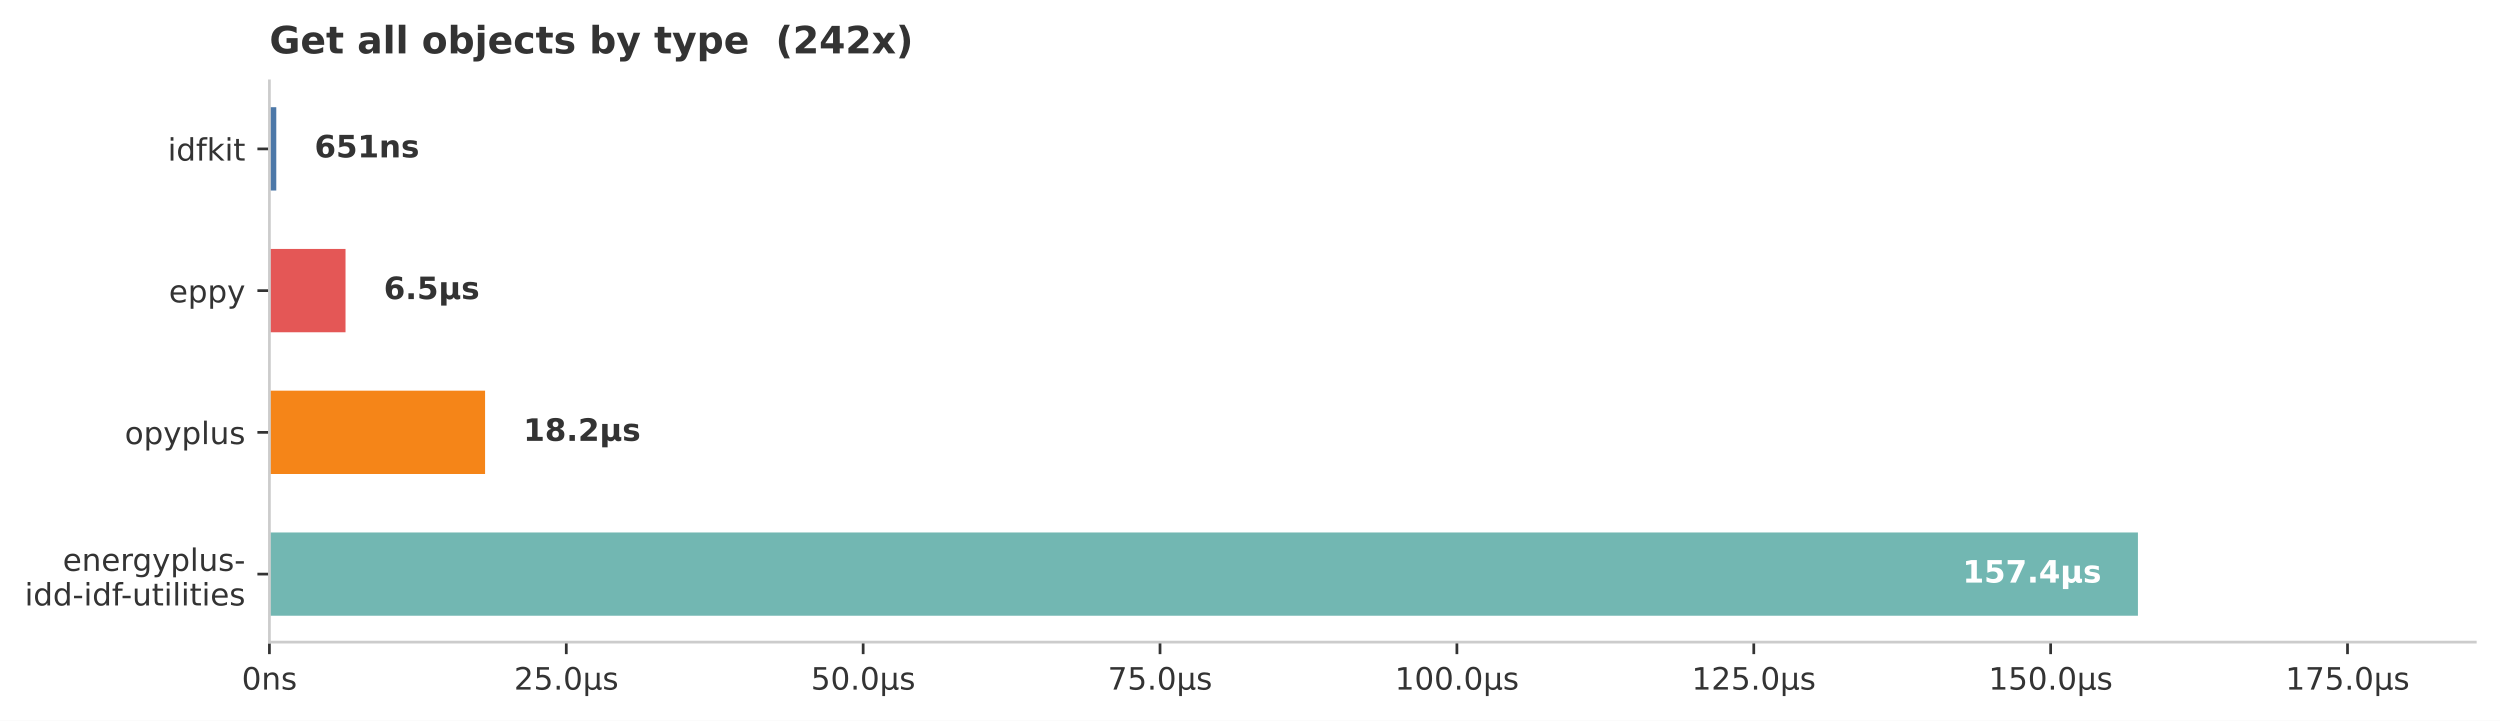
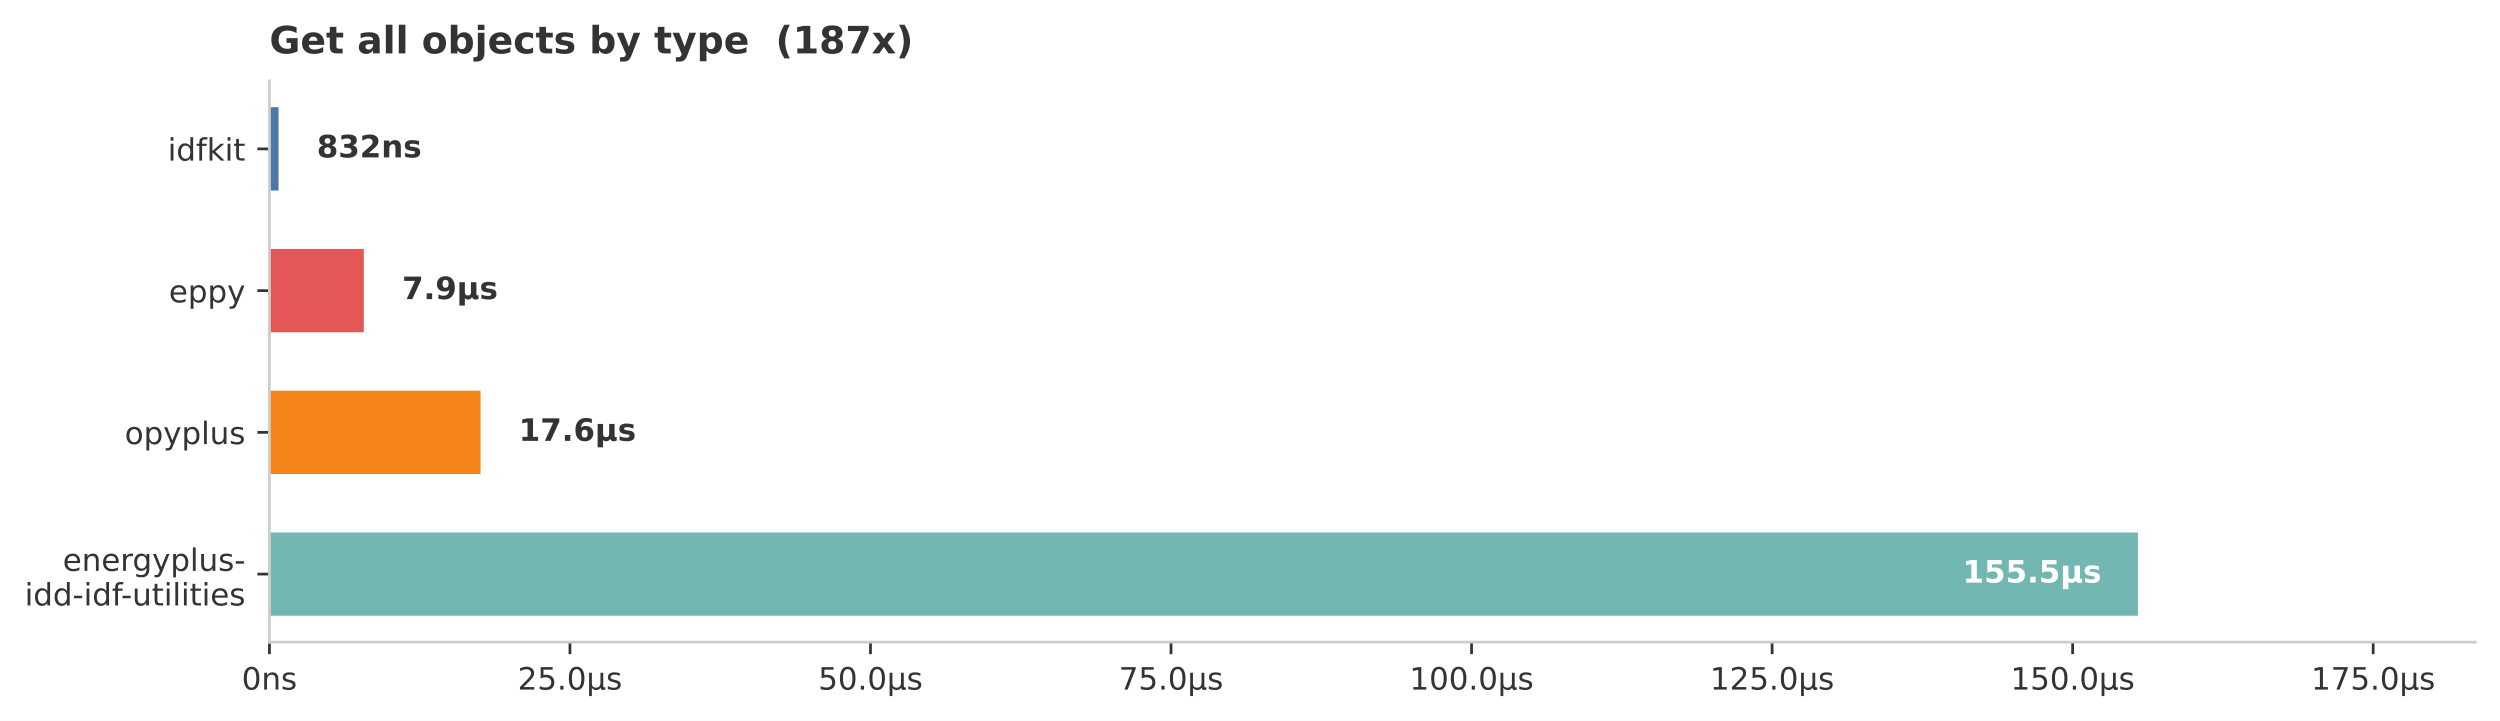
<svg xmlns="http://www.w3.org/2000/svg" xmlns:xlink="http://www.w3.org/1999/xlink" width="728.4pt" height="210pt" viewBox="0 0 728.4 210" version="1.1">
  <defs>
    <style type="text/css">*{stroke-linejoin: round; stroke-linecap: butt}</style>
  </defs>
  <g id="figure_1">
    <g id="patch_1">
      <path d="M 0 210 L 728.4 210 L 728.4 -0 L 0 -0 z " style="fill: #ffffff" />
    </g>
    <g id="axes_1">
      <g id="patch_2">
        <path d="M 78.497 187.089 L 721.2 187.089 L 721.2 23.558 L 78.497 23.558 z " style="fill: #ffffff" />
      </g>
      <g id="patch_3">
-         <path d="M 78.497 30.992 L 80.749 30.992 L 80.749 55.769 L 78.497 55.769 z " clip-path="url(#p5ee2380b54)" style="fill: #4c78a8; stroke: #ffffff; stroke-width: 0.5; stroke-linejoin: miter" />
+         <path d="M 78.497 30.992 L 81.411 30.992 L 81.411 55.769 L 78.497 55.769 z " clip-path="url(#p019ea8dd26)" style="fill: #4c78a8; stroke: #ffffff; stroke-width: 0.5; stroke-linejoin: miter" />
      </g>
      <g id="patch_4">
-         <path d="M 78.497 72.287 L 100.923 72.287 L 100.923 97.065 L 78.497 97.065 z " clip-path="url(#p5ee2380b54)" style="fill: #e45756; stroke: #ffffff; stroke-width: 0.5; stroke-linejoin: miter" />
+         <path d="M 78.497 72.287 L 106.251 72.287 L 106.251 97.065 L 78.497 97.065 z " clip-path="url(#p019ea8dd26)" style="fill: #e45756; stroke: #ffffff; stroke-width: 0.5; stroke-linejoin: miter" />
      </g>
      <g id="patch_5">
-         <path d="M 78.497 113.583 L 141.583 113.583 L 141.583 138.36 L 78.497 138.36 z " clip-path="url(#p5ee2380b54)" style="fill: #f58518; stroke: #ffffff; stroke-width: 0.5; stroke-linejoin: miter" />
+         <path d="M 78.497 113.583 L 140.258 113.583 L 140.258 138.36 L 78.497 138.36 z " clip-path="url(#p019ea8dd26)" style="fill: #f58518; stroke: #ffffff; stroke-width: 0.5; stroke-linejoin: miter" />
      </g>
      <g id="patch_6">
-         <path d="M 78.497 154.879 L 623.16 154.879 L 623.16 179.656 L 78.497 179.656 z " clip-path="url(#p5ee2380b54)" style="fill: #72b7b2; stroke: #ffffff; stroke-width: 0.5; stroke-linejoin: miter" />
+         <path d="M 78.497 154.879 L 623.16 154.879 L 623.16 179.656 L 78.497 179.656 z " clip-path="url(#p019ea8dd26)" style="fill: #72b7b2; stroke: #ffffff; stroke-width: 0.5; stroke-linejoin: miter" />
      </g>
      <g id="matplotlib.axis_1">
        <g id="xtick_1">
          <g id="line2d_1">
            <defs>
-               <path id="mc4948d7910" d="M 0 0 L 0 3.5 " style="stroke: #333333; stroke-width: 0.8" />
+               <path id="m4adeb0e80e" d="M 0 0 L 0 3.5 " style="stroke: #333333; stroke-width: 0.8" />
            </defs>
            <g>
-               <use xlink:href="#mc4948d7910" x="78.497" y="187.089" style="fill: #333333; stroke: #333333; stroke-width: 0.8" />
+               <use xlink:href="#m4adeb0e80e" x="78.497" y="187.089" style="fill: #333333; stroke: #333333; stroke-width: 0.8" />
            </g>
          </g>
          <g id="text_1">
            <g style="fill: #333333" transform="translate(70.43734 200.9278) scale(0.09 -0.09)">
              <defs>
                <path id="DejaVuSans-30" d="M 2034 4250 Q 1547 4250 1301 3770 Q 1056 3291 1056 2328 Q 1056 1369 1301 889 Q 1547 409 2034 409 Q 2525 409 2770 889 Q 3016 1369 3016 2328 Q 3016 3291 2770 3770 Q 2525 4250 2034 4250 z M 2034 4750 Q 2819 4750 3233 4129 Q 3647 3509 3647 2328 Q 3647 1150 3233 529 Q 2819 -91 2034 -91 Q 1250 -91 836 529 Q 422 1150 422 2328 Q 422 3509 836 4129 Q 1250 4750 2034 4750 z " transform="scale(0.015625)" />
                <path id="DejaVuSans-6e" d="M 3513 2113 L 3513 0 L 2938 0 L 2938 2094 Q 2938 2591 2744 2837 Q 2550 3084 2163 3084 Q 1697 3084 1428 2787 Q 1159 2491 1159 1978 L 1159 0 L 581 0 L 581 3500 L 1159 3500 L 1159 2956 Q 1366 3272 1645 3428 Q 1925 3584 2291 3584 Q 2894 3584 3203 3211 Q 3513 2838 3513 2113 z " transform="scale(0.015625)" />
                <path id="DejaVuSans-73" d="M 2834 3397 L 2834 2853 Q 2591 2978 2328 3040 Q 2066 3103 1784 3103 Q 1356 3103 1142 2972 Q 928 2841 928 2578 Q 928 2378 1081 2264 Q 1234 2150 1697 2047 L 1894 2003 Q 2506 1872 2764 1633 Q 3022 1394 3022 966 Q 3022 478 2636 193 Q 2250 -91 1575 -91 Q 1294 -91 989 -36 Q 684 19 347 128 L 347 722 Q 666 556 975 473 Q 1284 391 1588 391 Q 1994 391 2212 530 Q 2431 669 2431 922 Q 2431 1156 2273 1281 Q 2116 1406 1581 1522 L 1381 1569 Q 847 1681 609 1914 Q 372 2147 372 2553 Q 372 3047 722 3315 Q 1072 3584 1716 3584 Q 2034 3584 2315 3537 Q 2597 3491 2834 3397 z " transform="scale(0.015625)" />
              </defs>
              <use xlink:href="#DejaVuSans-30" />
              <use xlink:href="#DejaVuSans-6e" transform="translate(63.62305 0)" />
              <use xlink:href="#DejaVuSans-73" transform="translate(127.002 0)" />
            </g>
          </g>
        </g>
        <g id="xtick_2">
          <g id="line2d_2">
            <g>
-               <use xlink:href="#mc4948d7910" x="164.993" y="187.089" style="fill: #333333; stroke: #333333; stroke-width: 0.8" />
+               <use xlink:href="#m4adeb0e80e" x="166.061" y="187.089" style="fill: #333333; stroke: #333333; stroke-width: 0.8" />
            </g>
          </g>
          <g id="text_2">
-             <g style="fill: #333333" transform="translate(149.766 200.9278) scale(0.09 -0.09)">
+             <g style="fill: #333333" transform="translate(150.8345 200.9278) scale(0.09 -0.09)">
              <defs>
                <path id="DejaVuSans-32" d="M 1228 531 L 3431 531 L 3431 0 L 469 0 L 469 531 Q 828 903 1448 1529 Q 2069 2156 2228 2338 Q 2531 2678 2651 2914 Q 2772 3150 2772 3378 Q 2772 3750 2511 3984 Q 2250 4219 1831 4219 Q 1534 4219 1204 4116 Q 875 4013 500 3803 L 500 4441 Q 881 4594 1212 4672 Q 1544 4750 1819 4750 Q 2544 4750 2975 4387 Q 3406 4025 3406 3419 Q 3406 3131 3298 2873 Q 3191 2616 2906 2266 Q 2828 2175 2409 1742 Q 1991 1309 1228 531 z " transform="scale(0.015625)" />
                <path id="DejaVuSans-35" d="M 691 4666 L 3169 4666 L 3169 4134 L 1269 4134 L 1269 2991 Q 1406 3038 1543 3061 Q 1681 3084 1819 3084 Q 2600 3084 3056 2656 Q 3513 2228 3513 1497 Q 3513 744 3044 326 Q 2575 -91 1722 -91 Q 1428 -91 1123 -41 Q 819 9 494 109 L 494 744 Q 775 591 1075 516 Q 1375 441 1709 441 Q 2250 441 2565 725 Q 2881 1009 2881 1497 Q 2881 1984 2565 2268 Q 2250 2553 1709 2553 Q 1456 2553 1204 2497 Q 953 2441 691 2322 L 691 4666 z " transform="scale(0.015625)" />
                <path id="DejaVuSans-2e" d="M 684 794 L 1344 794 L 1344 0 L 684 0 L 684 794 z " transform="scale(0.015625)" />
                <path id="DejaVuSans-b5" d="M 544 -1331 L 544 3500 L 1119 3500 L 1119 1325 Q 1119 872 1334 640 Q 1550 409 1972 409 Q 2434 409 2667 671 Q 2900 934 2900 1459 L 2900 3500 L 3475 3500 L 3475 806 Q 3475 619 3529 530 Q 3584 441 3700 441 Q 3728 441 3778 458 Q 3828 475 3916 513 L 3916 50 Q 3788 -22 3673 -56 Q 3559 -91 3450 -91 Q 3234 -91 3106 31 Q 2978 153 2931 403 Q 2775 156 2548 32 Q 2322 -91 2016 -91 Q 1697 -91 1473 31 Q 1250 153 1119 397 L 1119 -1331 L 544 -1331 z " transform="scale(0.015625)" />
              </defs>
              <use xlink:href="#DejaVuSans-32" />
              <use xlink:href="#DejaVuSans-35" transform="translate(63.62305 0)" />
              <use xlink:href="#DejaVuSans-2e" transform="translate(127.2461 0)" />
              <use xlink:href="#DejaVuSans-30" transform="translate(159.0332 0)" />
              <use xlink:href="#DejaVuSans-b5" transform="translate(222.6562 0)" />
              <use xlink:href="#DejaVuSans-73" transform="translate(286.2793 0)" />
            </g>
          </g>
        </g>
        <g id="xtick_3">
          <g id="line2d_3">
            <g>
-               <use xlink:href="#mc4948d7910" x="251.489" y="187.089" style="fill: #333333; stroke: #333333; stroke-width: 0.8" />
+               <use xlink:href="#m4adeb0e80e" x="253.626" y="187.089" style="fill: #333333; stroke: #333333; stroke-width: 0.8" />
            </g>
          </g>
          <g id="text_3">
-             <g style="fill: #333333" transform="translate(236.2622 200.9278) scale(0.09 -0.09)">
+             <g style="fill: #333333" transform="translate(238.3993 200.9278) scale(0.09 -0.09)">
              <use xlink:href="#DejaVuSans-35" />
              <use xlink:href="#DejaVuSans-30" transform="translate(63.62305 0)" />
              <use xlink:href="#DejaVuSans-2e" transform="translate(127.2461 0)" />
              <use xlink:href="#DejaVuSans-30" transform="translate(159.0332 0)" />
              <use xlink:href="#DejaVuSans-b5" transform="translate(222.6562 0)" />
              <use xlink:href="#DejaVuSans-73" transform="translate(286.2793 0)" />
            </g>
          </g>
        </g>
        <g id="xtick_4">
          <g id="line2d_4">
            <g>
-               <use xlink:href="#mc4948d7910" x="337.985" y="187.089" style="fill: #333333; stroke: #333333; stroke-width: 0.8" />
+               <use xlink:href="#m4adeb0e80e" x="341.191" y="187.089" style="fill: #333333; stroke: #333333; stroke-width: 0.8" />
            </g>
          </g>
          <g id="text_4">
-             <g style="fill: #333333" transform="translate(322.7585 200.9278) scale(0.09 -0.09)">
+             <g style="fill: #333333" transform="translate(325.9641 200.9278) scale(0.09 -0.09)">
              <defs>
                <path id="DejaVuSans-37" d="M 525 4666 L 3525 4666 L 3525 4397 L 1831 0 L 1172 0 L 2766 4134 L 525 4134 L 525 4666 z " transform="scale(0.015625)" />
              </defs>
              <use xlink:href="#DejaVuSans-37" />
              <use xlink:href="#DejaVuSans-35" transform="translate(63.62305 0)" />
              <use xlink:href="#DejaVuSans-2e" transform="translate(127.2461 0)" />
              <use xlink:href="#DejaVuSans-30" transform="translate(159.0332 0)" />
              <use xlink:href="#DejaVuSans-b5" transform="translate(222.6562 0)" />
              <use xlink:href="#DejaVuSans-73" transform="translate(286.2793 0)" />
            </g>
          </g>
        </g>
        <g id="xtick_5">
          <g id="line2d_5">
            <g>
-               <use xlink:href="#mc4948d7910" x="424.482" y="187.089" style="fill: #333333; stroke: #333333; stroke-width: 0.8" />
+               <use xlink:href="#m4adeb0e80e" x="428.756" y="187.089" style="fill: #333333; stroke: #333333; stroke-width: 0.8" />
            </g>
          </g>
          <g id="text_5">
-             <g style="fill: #333333" transform="translate(406.3916 200.9278) scale(0.09 -0.09)">
+             <g style="fill: #333333" transform="translate(410.6657 200.9278) scale(0.09 -0.09)">
              <defs>
                <path id="DejaVuSans-31" d="M 794 531 L 1825 531 L 1825 4091 L 703 3866 L 703 4441 L 1819 4666 L 2450 4666 L 2450 531 L 3481 531 L 3481 0 L 794 0 L 794 531 z " transform="scale(0.015625)" />
              </defs>
              <use xlink:href="#DejaVuSans-31" />
              <use xlink:href="#DejaVuSans-30" transform="translate(63.62305 0)" />
              <use xlink:href="#DejaVuSans-30" transform="translate(127.2461 0)" />
              <use xlink:href="#DejaVuSans-2e" transform="translate(190.8691 0)" />
              <use xlink:href="#DejaVuSans-30" transform="translate(222.6562 0)" />
              <use xlink:href="#DejaVuSans-b5" transform="translate(286.2793 0)" />
              <use xlink:href="#DejaVuSans-73" transform="translate(349.9023 0)" />
            </g>
          </g>
        </g>
        <g id="xtick_6">
          <g id="line2d_6">
            <g>
-               <use xlink:href="#mc4948d7910" x="510.978" y="187.089" style="fill: #333333; stroke: #333333; stroke-width: 0.8" />
+               <use xlink:href="#m4adeb0e80e" x="516.321" y="187.089" style="fill: #333333; stroke: #333333; stroke-width: 0.8" />
            </g>
          </g>
          <g id="text_6">
-             <g style="fill: #333333" transform="translate(492.8879 200.9278) scale(0.09 -0.09)">
+             <g style="fill: #333333" transform="translate(498.2305 200.9278) scale(0.09 -0.09)">
              <use xlink:href="#DejaVuSans-31" />
              <use xlink:href="#DejaVuSans-32" transform="translate(63.62305 0)" />
              <use xlink:href="#DejaVuSans-35" transform="translate(127.2461 0)" />
              <use xlink:href="#DejaVuSans-2e" transform="translate(190.8691 0)" />
              <use xlink:href="#DejaVuSans-30" transform="translate(222.6562 0)" />
              <use xlink:href="#DejaVuSans-b5" transform="translate(286.2793 0)" />
              <use xlink:href="#DejaVuSans-73" transform="translate(349.9023 0)" />
            </g>
          </g>
        </g>
        <g id="xtick_7">
          <g id="line2d_7">
            <g>
-               <use xlink:href="#mc4948d7910" x="597.474" y="187.089" style="fill: #333333; stroke: #333333; stroke-width: 0.8" />
+               <use xlink:href="#m4adeb0e80e" x="603.885" y="187.089" style="fill: #333333; stroke: #333333; stroke-width: 0.8" />
            </g>
          </g>
          <g id="text_7">
-             <g style="fill: #333333" transform="translate(579.3842 200.9278) scale(0.09 -0.09)">
+             <g style="fill: #333333" transform="translate(585.7953 200.9278) scale(0.09 -0.09)">
              <use xlink:href="#DejaVuSans-31" />
              <use xlink:href="#DejaVuSans-35" transform="translate(63.62305 0)" />
              <use xlink:href="#DejaVuSans-30" transform="translate(127.2461 0)" />
              <use xlink:href="#DejaVuSans-2e" transform="translate(190.8691 0)" />
              <use xlink:href="#DejaVuSans-30" transform="translate(222.6562 0)" />
              <use xlink:href="#DejaVuSans-b5" transform="translate(286.2793 0)" />
              <use xlink:href="#DejaVuSans-73" transform="translate(349.9023 0)" />
            </g>
          </g>
        </g>
        <g id="xtick_8">
          <g id="line2d_8">
            <g>
-               <use xlink:href="#mc4948d7910" x="683.97" y="187.089" style="fill: #333333; stroke: #333333; stroke-width: 0.8" />
+               <use xlink:href="#m4adeb0e80e" x="691.45" y="187.089" style="fill: #333333; stroke: #333333; stroke-width: 0.8" />
            </g>
          </g>
          <g id="text_8">
-             <g style="fill: #333333" transform="translate(665.8804 200.9278) scale(0.09 -0.09)">
+             <g style="fill: #333333" transform="translate(673.3601 200.9278) scale(0.09 -0.09)">
              <use xlink:href="#DejaVuSans-31" />
              <use xlink:href="#DejaVuSans-37" transform="translate(63.62305 0)" />
              <use xlink:href="#DejaVuSans-35" transform="translate(127.2461 0)" />
              <use xlink:href="#DejaVuSans-2e" transform="translate(190.8691 0)" />
              <use xlink:href="#DejaVuSans-30" transform="translate(222.6562 0)" />
              <use xlink:href="#DejaVuSans-b5" transform="translate(286.2793 0)" />
              <use xlink:href="#DejaVuSans-73" transform="translate(349.9023 0)" />
            </g>
          </g>
        </g>
      </g>
      <g id="matplotlib.axis_2">
        <g id="ytick_1">
          <g id="line2d_9">
            <defs>
-               <path id="mc6db74c677" d="M 0 0 L -3.5 0 " style="stroke: #333333; stroke-width: 0.8" />
+               <path id="m05f623d975" d="M 0 0 L -3.5 0 " style="stroke: #333333; stroke-width: 0.8" />
            </defs>
            <g>
-               <use xlink:href="#mc6db74c677" x="78.497" y="43.38" style="fill: #333333; stroke: #333333; stroke-width: 0.8" />
+               <use xlink:href="#m05f623d975" x="78.497" y="43.38" style="fill: #333333; stroke: #333333; stroke-width: 0.8" />
            </g>
          </g>
          <g id="text_9">
            <g style="fill: #333333" transform="translate(48.87422 46.79951) scale(0.09 -0.09)">
              <defs>
                <path id="DejaVuSans-69" d="M 603 3500 L 1178 3500 L 1178 0 L 603 0 L 603 3500 z M 603 4863 L 1178 4863 L 1178 4134 L 603 4134 L 603 4863 z " transform="scale(0.015625)" />
                <path id="DejaVuSans-64" d="M 2906 2969 L 2906 4863 L 3481 4863 L 3481 0 L 2906 0 L 2906 525 Q 2725 213 2448 61 Q 2172 -91 1784 -91 Q 1150 -91 751 415 Q 353 922 353 1747 Q 353 2572 751 3078 Q 1150 3584 1784 3584 Q 2172 3584 2448 3432 Q 2725 3281 2906 2969 z M 947 1747 Q 947 1113 1208 752 Q 1469 391 1925 391 Q 2381 391 2643 752 Q 2906 1113 2906 1747 Q 2906 2381 2643 2742 Q 2381 3103 1925 3103 Q 1469 3103 1208 2742 Q 947 2381 947 1747 z " transform="scale(0.015625)" />
                <path id="DejaVuSans-66" d="M 2375 4863 L 2375 4384 L 1825 4384 Q 1516 4384 1395 4259 Q 1275 4134 1275 3809 L 1275 3500 L 2222 3500 L 2222 3053 L 1275 3053 L 1275 0 L 697 0 L 697 3053 L 147 3053 L 147 3500 L 697 3500 L 697 3744 Q 697 4328 969 4595 Q 1241 4863 1831 4863 L 2375 4863 z " transform="scale(0.015625)" />
                <path id="DejaVuSans-6b" d="M 581 4863 L 1159 4863 L 1159 1991 L 2875 3500 L 3609 3500 L 1753 1863 L 3688 0 L 2938 0 L 1159 1709 L 1159 0 L 581 0 L 581 4863 z " transform="scale(0.015625)" />
                <path id="DejaVuSans-74" d="M 1172 4494 L 1172 3500 L 2356 3500 L 2356 3053 L 1172 3053 L 1172 1153 Q 1172 725 1289 603 Q 1406 481 1766 481 L 2356 481 L 2356 0 L 1766 0 Q 1100 0 847 248 Q 594 497 594 1153 L 594 3053 L 172 3053 L 172 3500 L 594 3500 L 594 4494 L 1172 4494 z " transform="scale(0.015625)" />
              </defs>
              <use xlink:href="#DejaVuSans-69" />
              <use xlink:href="#DejaVuSans-64" transform="translate(27.7832 0)" />
              <use xlink:href="#DejaVuSans-66" transform="translate(91.25977 0)" />
              <use xlink:href="#DejaVuSans-6b" transform="translate(126.4648 0)" />
              <use xlink:href="#DejaVuSans-69" transform="translate(184.375 0)" />
              <use xlink:href="#DejaVuSans-74" transform="translate(212.1582 0)" />
            </g>
          </g>
        </g>
        <g id="ytick_2">
          <g id="line2d_10">
            <g>
-               <use xlink:href="#mc6db74c677" x="78.497" y="84.676" style="fill: #333333; stroke: #333333; stroke-width: 0.8" />
+               <use xlink:href="#m05f623d975" x="78.497" y="84.676" style="fill: #333333; stroke: #333333; stroke-width: 0.8" />
            </g>
          </g>
          <g id="text_10">
            <g style="fill: #333333" transform="translate(49.20469 88.0952) scale(0.09 -0.09)">
              <defs>
                <path id="DejaVuSans-65" d="M 3597 1894 L 3597 1613 L 953 1613 Q 991 1019 1311 708 Q 1631 397 2203 397 Q 2534 397 2845 478 Q 3156 559 3463 722 L 3463 178 Q 3153 47 2828 -22 Q 2503 -91 2169 -91 Q 1331 -91 842 396 Q 353 884 353 1716 Q 353 2575 817 3079 Q 1281 3584 2069 3584 Q 2775 3584 3186 3129 Q 3597 2675 3597 1894 z M 3022 2063 Q 3016 2534 2758 2815 Q 2500 3097 2075 3097 Q 1594 3097 1305 2825 Q 1016 2553 972 2059 L 3022 2063 z " transform="scale(0.015625)" />
                <path id="DejaVuSans-70" d="M 1159 525 L 1159 -1331 L 581 -1331 L 581 3500 L 1159 3500 L 1159 2969 Q 1341 3281 1617 3432 Q 1894 3584 2278 3584 Q 2916 3584 3314 3078 Q 3713 2572 3713 1747 Q 3713 922 3314 415 Q 2916 -91 2278 -91 Q 1894 -91 1617 61 Q 1341 213 1159 525 z M 3116 1747 Q 3116 2381 2855 2742 Q 2594 3103 2138 3103 Q 1681 3103 1420 2742 Q 1159 2381 1159 1747 Q 1159 1113 1420 752 Q 1681 391 2138 391 Q 2594 391 2855 752 Q 3116 1113 3116 1747 z " transform="scale(0.015625)" />
                <path id="DejaVuSans-79" d="M 2059 -325 Q 1816 -950 1584 -1140 Q 1353 -1331 966 -1331 L 506 -1331 L 506 -850 L 844 -850 Q 1081 -850 1212 -737 Q 1344 -625 1503 -206 L 1606 56 L 191 3500 L 800 3500 L 1894 763 L 2988 3500 L 3597 3500 L 2059 -325 z " transform="scale(0.015625)" />
              </defs>
              <use xlink:href="#DejaVuSans-65" />
              <use xlink:href="#DejaVuSans-70" transform="translate(61.52344 0)" />
              <use xlink:href="#DejaVuSans-70" transform="translate(125 0)" />
              <use xlink:href="#DejaVuSans-79" transform="translate(188.4766 0)" />
            </g>
          </g>
        </g>
        <g id="ytick_3">
          <g id="line2d_11">
            <g>
-               <use xlink:href="#mc6db74c677" x="78.497" y="125.972" style="fill: #333333; stroke: #333333; stroke-width: 0.8" />
+               <use xlink:href="#m05f623d975" x="78.497" y="125.972" style="fill: #333333; stroke: #333333; stroke-width: 0.8" />
            </g>
          </g>
          <g id="text_11">
            <g style="fill: #333333" transform="translate(36.34313 129.3909) scale(0.09 -0.09)">
              <defs>
                <path id="DejaVuSans-6f" d="M 1959 3097 Q 1497 3097 1228 2736 Q 959 2375 959 1747 Q 959 1119 1226 758 Q 1494 397 1959 397 Q 2419 397 2687 759 Q 2956 1122 2956 1747 Q 2956 2369 2687 2733 Q 2419 3097 1959 3097 z M 1959 3584 Q 2709 3584 3137 3096 Q 3566 2609 3566 1747 Q 3566 888 3137 398 Q 2709 -91 1959 -91 Q 1206 -91 779 398 Q 353 888 353 1747 Q 353 2609 779 3096 Q 1206 3584 1959 3584 z " transform="scale(0.015625)" />
                <path id="DejaVuSans-6c" d="M 603 4863 L 1178 4863 L 1178 0 L 603 0 L 603 4863 z " transform="scale(0.015625)" />
                <path id="DejaVuSans-75" d="M 544 1381 L 544 3500 L 1119 3500 L 1119 1403 Q 1119 906 1312 657 Q 1506 409 1894 409 Q 2359 409 2629 706 Q 2900 1003 2900 1516 L 2900 3500 L 3475 3500 L 3475 0 L 2900 0 L 2900 538 Q 2691 219 2414 64 Q 2138 -91 1772 -91 Q 1169 -91 856 284 Q 544 659 544 1381 z M 1991 3584 L 1991 3584 z " transform="scale(0.015625)" />
              </defs>
              <use xlink:href="#DejaVuSans-6f" />
              <use xlink:href="#DejaVuSans-70" transform="translate(61.18164 0)" />
              <use xlink:href="#DejaVuSans-79" transform="translate(124.6582 0)" />
              <use xlink:href="#DejaVuSans-70" transform="translate(183.8379 0)" />
              <use xlink:href="#DejaVuSans-6c" transform="translate(247.3145 0)" />
              <use xlink:href="#DejaVuSans-75" transform="translate(275.0977 0)" />
              <use xlink:href="#DejaVuSans-73" transform="translate(338.4766 0)" />
            </g>
          </g>
        </g>
        <g id="ytick_4">
          <g id="line2d_12">
            <g>
-               <use xlink:href="#mc6db74c677" x="78.497" y="167.267" style="fill: #333333; stroke: #333333; stroke-width: 0.8" />
+               <use xlink:href="#m05f623d975" x="78.497" y="167.267" style="fill: #333333; stroke: #333333; stroke-width: 0.8" />
            </g>
          </g>
          <g id="text_12">
            <g style="fill: #333333" transform="translate(18.28125 166.3314) scale(0.09 -0.09)">
              <defs>
                <path id="DejaVuSans-72" d="M 2631 2963 Q 2534 3019 2420 3045 Q 2306 3072 2169 3072 Q 1681 3072 1420 2755 Q 1159 2438 1159 1844 L 1159 0 L 581 0 L 581 3500 L 1159 3500 L 1159 2956 Q 1341 3275 1631 3429 Q 1922 3584 2338 3584 Q 2397 3584 2469 3576 Q 2541 3569 2628 3553 L 2631 2963 z " transform="scale(0.015625)" />
                <path id="DejaVuSans-67" d="M 2906 1791 Q 2906 2416 2648 2759 Q 2391 3103 1925 3103 Q 1463 3103 1205 2759 Q 947 2416 947 1791 Q 947 1169 1205 825 Q 1463 481 1925 481 Q 2391 481 2648 825 Q 2906 1169 2906 1791 z M 3481 434 Q 3481 -459 3084 -895 Q 2688 -1331 1869 -1331 Q 1566 -1331 1297 -1286 Q 1028 -1241 775 -1147 L 775 -588 Q 1028 -725 1275 -790 Q 1522 -856 1778 -856 Q 2344 -856 2625 -561 Q 2906 -266 2906 331 L 2906 616 Q 2728 306 2450 153 Q 2172 0 1784 0 Q 1141 0 747 490 Q 353 981 353 1791 Q 353 2603 747 3093 Q 1141 3584 1784 3584 Q 2172 3584 2450 3431 Q 2728 3278 2906 2969 L 2906 3500 L 3481 3500 L 3481 434 z " transform="scale(0.015625)" />
                <path id="DejaVuSans-2d" d="M 313 2009 L 1997 2009 L 1997 1497 L 313 1497 L 313 2009 z " transform="scale(0.015625)" />
              </defs>
              <use xlink:href="#DejaVuSans-65" />
              <use xlink:href="#DejaVuSans-6e" transform="translate(61.52344 0)" />
              <use xlink:href="#DejaVuSans-65" transform="translate(124.9023 0)" />
              <use xlink:href="#DejaVuSans-72" transform="translate(186.4258 0)" />
              <use xlink:href="#DejaVuSans-67" transform="translate(225.7891 0)" />
              <use xlink:href="#DejaVuSans-79" transform="translate(289.2656 0)" />
              <use xlink:href="#DejaVuSans-70" transform="translate(348.4453 0)" />
              <use xlink:href="#DejaVuSans-6c" transform="translate(411.9219 0)" />
              <use xlink:href="#DejaVuSans-75" transform="translate(439.7051 0)" />
              <use xlink:href="#DejaVuSans-73" transform="translate(503.084 0)" />
              <use xlink:href="#DejaVuSans-2d" transform="translate(555.1836 0)" />
            </g>
            <g style="fill: #333333" transform="translate(7.2 176.4094) scale(0.09 -0.09)">
              <use xlink:href="#DejaVuSans-69" />
              <use xlink:href="#DejaVuSans-64" transform="translate(27.7832 0)" />
              <use xlink:href="#DejaVuSans-64" transform="translate(91.25977 0)" />
              <use xlink:href="#DejaVuSans-2d" transform="translate(154.7363 0)" />
              <use xlink:href="#DejaVuSans-69" transform="translate(190.8203 0)" />
              <use xlink:href="#DejaVuSans-64" transform="translate(218.6035 0)" />
              <use xlink:href="#DejaVuSans-66" transform="translate(282.0801 0)" />
              <use xlink:href="#DejaVuSans-2d" transform="translate(311.7852 0)" />
              <use xlink:href="#DejaVuSans-75" transform="translate(347.8691 0)" />
              <use xlink:href="#DejaVuSans-74" transform="translate(411.248 0)" />
              <use xlink:href="#DejaVuSans-69" transform="translate(450.457 0)" />
              <use xlink:href="#DejaVuSans-6c" transform="translate(478.2402 0)" />
              <use xlink:href="#DejaVuSans-69" transform="translate(506.0234 0)" />
              <use xlink:href="#DejaVuSans-74" transform="translate(533.8066 0)" />
              <use xlink:href="#DejaVuSans-69" transform="translate(573.0156 0)" />
              <use xlink:href="#DejaVuSans-65" transform="translate(600.7988 0)" />
              <use xlink:href="#DejaVuSans-73" transform="translate(662.3223 0)" />
            </g>
          </g>
        </g>
      </g>
      <g id="patch_7">
        <path d="M 78.497 187.089 L 78.497 23.558 " style="fill: none; stroke: #cccccc; stroke-width: 0.8; stroke-linejoin: miter; stroke-linecap: square" />
      </g>
      <g id="patch_8">
        <path d="M 78.497 187.089 L 721.2 187.089 " style="fill: none; stroke: #cccccc; stroke-width: 0.8; stroke-linejoin: miter; stroke-linecap: square" />
      </g>
      <g id="text_13">
-         <g style="fill: #333333" transform="translate(91.6422 45.86365) scale(0.09 -0.09)">
+         <g style="fill: #333333" transform="translate(92.30399 45.86365) scale(0.09 -0.09)">
          <defs>
-             <path id="DejaVuSans-Bold-36" d="M 2316 2303 Q 2000 2303 1842 2098 Q 1684 1894 1684 1484 Q 1684 1075 1842 870 Q 2000 666 2316 666 Q 2634 666 2792 870 Q 2950 1075 2950 1484 Q 2950 1894 2792 2098 Q 2634 2303 2316 2303 z M 3803 4544 L 3803 3681 Q 3506 3822 3243 3889 Q 2981 3956 2731 3956 Q 2194 3956 1894 3657 Q 1594 3359 1544 2772 Q 1750 2925 1990 3001 Q 2231 3078 2516 3078 Q 3231 3078 3670 2659 Q 4109 2241 4109 1563 Q 4109 813 3618 361 Q 3128 -91 2303 -91 Q 1394 -91 895 523 Q 397 1138 397 2266 Q 397 3422 980 4083 Q 1563 4744 2578 4744 Q 2900 4744 3203 4694 Q 3506 4644 3803 4544 z " transform="scale(0.015625)" />
-             <path id="DejaVuSans-Bold-35" d="M 678 4666 L 3669 4666 L 3669 3781 L 1638 3781 L 1638 3059 Q 1775 3097 1914 3117 Q 2053 3138 2203 3138 Q 3056 3138 3531 2711 Q 4006 2284 4006 1522 Q 4006 766 3489 337 Q 2972 -91 2053 -91 Q 1656 -91 1267 -14 Q 878 63 494 219 L 494 1166 Q 875 947 1217 837 Q 1559 728 1863 728 Q 2300 728 2551 942 Q 2803 1156 2803 1522 Q 2803 1891 2551 2103 Q 2300 2316 1863 2316 Q 1603 2316 1309 2248 Q 1016 2181 678 2041 L 678 4666 z " transform="scale(0.015625)" />
-             <path id="DejaVuSans-Bold-31" d="M 750 831 L 1813 831 L 1813 3847 L 722 3622 L 722 4441 L 1806 4666 L 2950 4666 L 2950 831 L 4013 831 L 4013 0 L 750 0 L 750 831 z " transform="scale(0.015625)" />
+             <path id="DejaVuSans-Bold-38" d="M 2228 2088 Q 1891 2088 1709 1903 Q 1528 1719 1528 1375 Q 1528 1031 1709 848 Q 1891 666 2228 666 Q 2563 666 2741 848 Q 2919 1031 2919 1375 Q 2919 1722 2741 1905 Q 2563 2088 2228 2088 z M 1350 2484 Q 925 2613 709 2878 Q 494 3144 494 3541 Q 494 4131 934 4440 Q 1375 4750 2228 4750 Q 3075 4750 3515 4442 Q 3956 4134 3956 3541 Q 3956 3144 3739 2878 Q 3522 2613 3097 2484 Q 3572 2353 3814 2058 Q 4056 1763 4056 1313 Q 4056 619 3595 264 Q 3134 -91 2228 -91 Q 1319 -91 855 264 Q 391 619 391 1313 Q 391 1763 633 2058 Q 875 2353 1350 2484 z M 1631 3419 Q 1631 3141 1786 2991 Q 1941 2841 2228 2841 Q 2509 2841 2662 2991 Q 2816 3141 2816 3419 Q 2816 3697 2662 3845 Q 2509 3994 2228 3994 Q 1941 3994 1786 3844 Q 1631 3694 1631 3419 z " transform="scale(0.015625)" />
+             <path id="DejaVuSans-Bold-33" d="M 2981 2516 Q 3453 2394 3698 2092 Q 3944 1791 3944 1325 Q 3944 631 3412 270 Q 2881 -91 1863 -91 Q 1503 -91 1142 -33 Q 781 25 428 141 L 428 1069 Q 766 900 1098 814 Q 1431 728 1753 728 Q 2231 728 2486 893 Q 2741 1059 2741 1369 Q 2741 1688 2480 1852 Q 2219 2016 1709 2016 L 1228 2016 L 1228 2791 L 1734 2791 Q 2188 2791 2409 2933 Q 2631 3075 2631 3366 Q 2631 3634 2415 3781 Q 2200 3928 1806 3928 Q 1516 3928 1219 3862 Q 922 3797 628 3669 L 628 4550 Q 984 4650 1334 4700 Q 1684 4750 2022 4750 Q 2931 4750 3382 4451 Q 3834 4153 3834 3553 Q 3834 3144 3618 2883 Q 3403 2622 2981 2516 z " transform="scale(0.015625)" />
+             <path id="DejaVuSans-Bold-32" d="M 1844 884 L 3897 884 L 3897 0 L 506 0 L 506 884 L 2209 2388 Q 2438 2594 2547 2791 Q 2656 2988 2656 3200 Q 2656 3528 2436 3728 Q 2216 3928 1850 3928 Q 1569 3928 1234 3808 Q 900 3688 519 3450 L 519 4475 Q 925 4609 1322 4679 Q 1719 4750 2100 4750 Q 2938 4750 3402 4381 Q 3866 4013 3866 3353 Q 3866 2972 3669 2642 Q 3472 2313 2841 1759 L 1844 884 z " transform="scale(0.015625)" />
            <path id="DejaVuSans-Bold-6e" d="M 4056 2131 L 4056 0 L 2931 0 L 2931 347 L 2931 1631 Q 2931 2084 2911 2256 Q 2891 2428 2841 2509 Q 2775 2619 2662 2680 Q 2550 2741 2406 2741 Q 2056 2741 1856 2470 Q 1656 2200 1656 1722 L 1656 0 L 538 0 L 538 3500 L 1656 3500 L 1656 2988 Q 1909 3294 2193 3439 Q 2478 3584 2822 3584 Q 3428 3584 3742 3212 Q 4056 2841 4056 2131 z " transform="scale(0.015625)" />
            <path id="DejaVuSans-Bold-73" d="M 3272 3391 L 3272 2541 Q 2913 2691 2578 2766 Q 2244 2841 1947 2841 Q 1628 2841 1473 2761 Q 1319 2681 1319 2516 Q 1319 2381 1436 2309 Q 1553 2238 1856 2203 L 2053 2175 Q 2913 2066 3209 1816 Q 3506 1566 3506 1031 Q 3506 472 3093 190 Q 2681 -91 1863 -91 Q 1516 -91 1145 -36 Q 775 19 384 128 L 384 978 Q 719 816 1070 734 Q 1422 653 1784 653 Q 2113 653 2278 743 Q 2444 834 2444 1013 Q 2444 1163 2330 1236 Q 2216 1309 1875 1350 L 1678 1375 Q 931 1469 631 1722 Q 331 1975 331 2491 Q 331 3047 712 3315 Q 1094 3584 1881 3584 Q 2191 3584 2531 3537 Q 2872 3491 3272 3391 z " transform="scale(0.015625)" />
          </defs>
-           <use xlink:href="#DejaVuSans-Bold-36" />
-           <use xlink:href="#DejaVuSans-Bold-35" transform="translate(69.58008 0)" />
-           <use xlink:href="#DejaVuSans-Bold-31" transform="translate(139.1602 0)" />
+           <use xlink:href="#DejaVuSans-Bold-38" />
+           <use xlink:href="#DejaVuSans-Bold-33" transform="translate(69.58008 0)" />
+           <use xlink:href="#DejaVuSans-Bold-32" transform="translate(139.1602 0)" />
          <use xlink:href="#DejaVuSans-Bold-6e" transform="translate(208.7402 0)" />
          <use xlink:href="#DejaVuSans-Bold-73" transform="translate(279.9316 0)" />
        </g>
      </g>
      <g id="text_14">
-         <g style="fill: #333333" transform="translate(111.8166 87.14949) scale(0.09 -0.09)">
+         <g style="fill: #333333" transform="translate(117.1444 87.14949) scale(0.09 -0.09)">
          <defs>
+             <path id="DejaVuSans-Bold-37" d="M 428 4666 L 3944 4666 L 3944 3988 L 2125 0 L 953 0 L 2675 3781 L 428 3781 L 428 4666 z " transform="scale(0.015625)" />
            <path id="DejaVuSans-Bold-2e" d="M 653 1209 L 1778 1209 L 1778 0 L 653 0 L 653 1209 z " transform="scale(0.015625)" />
+             <path id="DejaVuSans-Bold-39" d="M 641 103 L 641 966 Q 928 831 1190 764 Q 1453 697 1709 697 Q 2247 697 2547 995 Q 2847 1294 2900 1881 Q 2688 1725 2447 1647 Q 2206 1569 1925 1569 Q 1209 1569 770 1986 Q 331 2403 331 3084 Q 331 3838 820 4291 Q 1309 4744 2131 4744 Q 3044 4744 3544 4128 Q 4044 3513 4044 2388 Q 4044 1231 3459 570 Q 2875 -91 1856 -91 Q 1528 -91 1228 -42 Q 928 6 641 103 z M 2125 2350 Q 2441 2350 2600 2554 Q 2759 2759 2759 3169 Q 2759 3575 2600 3781 Q 2441 3988 2125 3988 Q 1809 3988 1650 3781 Q 1491 3575 1491 3169 Q 1491 2759 1650 2554 Q 1809 2350 2125 2350 z " transform="scale(0.015625)" />
            <path id="DejaVuSans-Bold-b5" d="M 544 -1338 L 544 3500 L 1672 3500 L 1672 1466 Q 1672 1103 1828 926 Q 1984 750 2303 750 Q 2625 750 2781 926 Q 2938 1103 2938 1466 L 2938 3500 L 4063 3500 L 4063 1159 Q 4063 938 4114 850 Q 4166 763 4288 763 Q 4344 763 4395 778 Q 4447 794 4506 831 L 4506 50 Q 4341 -22 4195 -56 Q 4050 -91 3909 -91 Q 3631 -91 3454 26 Q 3278 144 3169 403 Q 3022 156 2811 32 Q 2600 -91 2322 -91 Q 2091 -91 1928 -17 Q 1766 56 1672 206 L 1672 -1338 L 544 -1338 z " transform="scale(0.015625)" />
          </defs>
-           <use xlink:href="#DejaVuSans-Bold-36" />
+           <use xlink:href="#DejaVuSans-Bold-37" />
          <use xlink:href="#DejaVuSans-Bold-2e" transform="translate(69.58008 0)" />
-           <use xlink:href="#DejaVuSans-Bold-35" transform="translate(107.5684 0)" />
+           <use xlink:href="#DejaVuSans-Bold-39" transform="translate(107.5684 0)" />
          <use xlink:href="#DejaVuSans-Bold-b5" transform="translate(177.1484 0)" />
          <use xlink:href="#DejaVuSans-Bold-73" transform="translate(250.7324 0)" />
        </g>
      </g>
      <g id="text_15">
-         <g style="fill: #333333" transform="translate(152.4767 128.4452) scale(0.09 -0.09)">
+         <g style="fill: #333333" transform="translate(151.151 128.4452) scale(0.09 -0.09)">
          <defs>
-             <path id="DejaVuSans-Bold-38" d="M 2228 2088 Q 1891 2088 1709 1903 Q 1528 1719 1528 1375 Q 1528 1031 1709 848 Q 1891 666 2228 666 Q 2563 666 2741 848 Q 2919 1031 2919 1375 Q 2919 1722 2741 1905 Q 2563 2088 2228 2088 z M 1350 2484 Q 925 2613 709 2878 Q 494 3144 494 3541 Q 494 4131 934 4440 Q 1375 4750 2228 4750 Q 3075 4750 3515 4442 Q 3956 4134 3956 3541 Q 3956 3144 3739 2878 Q 3522 2613 3097 2484 Q 3572 2353 3814 2058 Q 4056 1763 4056 1313 Q 4056 619 3595 264 Q 3134 -91 2228 -91 Q 1319 -91 855 264 Q 391 619 391 1313 Q 391 1763 633 2058 Q 875 2353 1350 2484 z M 1631 3419 Q 1631 3141 1786 2991 Q 1941 2841 2228 2841 Q 2509 2841 2662 2991 Q 2816 3141 2816 3419 Q 2816 3697 2662 3845 Q 2509 3994 2228 3994 Q 1941 3994 1786 3844 Q 1631 3694 1631 3419 z " transform="scale(0.015625)" />
-             <path id="DejaVuSans-Bold-32" d="M 1844 884 L 3897 884 L 3897 0 L 506 0 L 506 884 L 2209 2388 Q 2438 2594 2547 2791 Q 2656 2988 2656 3200 Q 2656 3528 2436 3728 Q 2216 3928 1850 3928 Q 1569 3928 1234 3808 Q 900 3688 519 3450 L 519 4475 Q 925 4609 1322 4679 Q 1719 4750 2100 4750 Q 2938 4750 3402 4381 Q 3866 4013 3866 3353 Q 3866 2972 3669 2642 Q 3472 2313 2841 1759 L 1844 884 z " transform="scale(0.015625)" />
+             <path id="DejaVuSans-Bold-31" d="M 750 831 L 1813 831 L 1813 3847 L 722 3622 L 722 4441 L 1806 4666 L 2950 4666 L 2950 831 L 4013 831 L 4013 0 L 750 0 L 750 831 z " transform="scale(0.015625)" />
+             <path id="DejaVuSans-Bold-36" d="M 2316 2303 Q 2000 2303 1842 2098 Q 1684 1894 1684 1484 Q 1684 1075 1842 870 Q 2000 666 2316 666 Q 2634 666 2792 870 Q 2950 1075 2950 1484 Q 2950 1894 2792 2098 Q 2634 2303 2316 2303 z M 3803 4544 L 3803 3681 Q 3506 3822 3243 3889 Q 2981 3956 2731 3956 Q 2194 3956 1894 3657 Q 1594 3359 1544 2772 Q 1750 2925 1990 3001 Q 2231 3078 2516 3078 Q 3231 3078 3670 2659 Q 4109 2241 4109 1563 Q 4109 813 3618 361 Q 3128 -91 2303 -91 Q 1394 -91 895 523 Q 397 1138 397 2266 Q 397 3422 980 4083 Q 1563 4744 2578 4744 Q 2900 4744 3203 4694 Q 3506 4644 3803 4544 z " transform="scale(0.015625)" />
          </defs>
          <use xlink:href="#DejaVuSans-Bold-31" />
-           <use xlink:href="#DejaVuSans-Bold-38" transform="translate(69.58008 0)" />
+           <use xlink:href="#DejaVuSans-Bold-37" transform="translate(69.58008 0)" />
          <use xlink:href="#DejaVuSans-Bold-2e" transform="translate(139.1602 0)" />
-           <use xlink:href="#DejaVuSans-Bold-32" transform="translate(177.1484 0)" />
+           <use xlink:href="#DejaVuSans-Bold-36" transform="translate(177.1484 0)" />
          <use xlink:href="#DejaVuSans-Bold-b5" transform="translate(246.7285 0)" />
          <use xlink:href="#DejaVuSans-Bold-73" transform="translate(320.3125 0)" />
        </g>
      </g>
      <g id="text_16">
        <g style="fill: #ffffff" transform="translate(571.8217 169.7409) scale(0.09 -0.09)">
          <defs>
-             <path id="DejaVuSans-Bold-37" d="M 428 4666 L 3944 4666 L 3944 3988 L 2125 0 L 953 0 L 2675 3781 L 428 3781 L 428 4666 z " transform="scale(0.015625)" />
-             <path id="DejaVuSans-Bold-34" d="M 2356 3675 L 1038 1722 L 2356 1722 L 2356 3675 z M 2156 4666 L 3494 4666 L 3494 1722 L 4159 1722 L 4159 850 L 3494 850 L 3494 0 L 2356 0 L 2356 850 L 288 850 L 288 1881 L 2156 4666 z " transform="scale(0.015625)" />
+             <path id="DejaVuSans-Bold-35" d="M 678 4666 L 3669 4666 L 3669 3781 L 1638 3781 L 1638 3059 Q 1775 3097 1914 3117 Q 2053 3138 2203 3138 Q 3056 3138 3531 2711 Q 4006 2284 4006 1522 Q 4006 766 3489 337 Q 2972 -91 2053 -91 Q 1656 -91 1267 -14 Q 878 63 494 219 L 494 1166 Q 875 947 1217 837 Q 1559 728 1863 728 Q 2300 728 2551 942 Q 2803 1156 2803 1522 Q 2803 1891 2551 2103 Q 2300 2316 1863 2316 Q 1603 2316 1309 2248 Q 1016 2181 678 2041 L 678 4666 z " transform="scale(0.015625)" />
          </defs>
          <use xlink:href="#DejaVuSans-Bold-31" />
          <use xlink:href="#DejaVuSans-Bold-35" transform="translate(69.58008 0)" />
-           <use xlink:href="#DejaVuSans-Bold-37" transform="translate(139.1602 0)" />
+           <use xlink:href="#DejaVuSans-Bold-35" transform="translate(139.1602 0)" />
          <use xlink:href="#DejaVuSans-Bold-2e" transform="translate(208.7402 0)" />
-           <use xlink:href="#DejaVuSans-Bold-34" transform="translate(246.7285 0)" />
+           <use xlink:href="#DejaVuSans-Bold-35" transform="translate(246.7285 0)" />
          <use xlink:href="#DejaVuSans-Bold-b5" transform="translate(316.3086 0)" />
          <use xlink:href="#DejaVuSans-Bold-73" transform="translate(389.8926 0)" />
        </g>
      </g>
      <g id="text_17">
        <g style="fill: #333333" transform="translate(78.49656 15.55828) scale(0.11 -0.11)">
          <defs>
            <path id="DejaVuSans-Bold-47" d="M 4781 347 Q 4331 128 3847 18 Q 3363 -91 2847 -91 Q 1681 -91 1000 561 Q 319 1213 319 2328 Q 319 3456 1012 4103 Q 1706 4750 2913 4750 Q 3378 4750 3804 4662 Q 4231 4575 4609 4403 L 4609 3438 Q 4219 3659 3833 3768 Q 3447 3878 3059 3878 Q 2341 3878 1952 3476 Q 1563 3075 1563 2328 Q 1563 1588 1938 1184 Q 2313 781 3003 781 Q 3191 781 3352 804 Q 3513 828 3641 878 L 3641 1784 L 2906 1784 L 2906 2591 L 4781 2591 L 4781 347 z " transform="scale(0.015625)" />
            <path id="DejaVuSans-Bold-65" d="M 4031 1759 L 4031 1441 L 1416 1441 Q 1456 1047 1700 850 Q 1944 653 2381 653 Q 2734 653 3104 758 Q 3475 863 3866 1075 L 3866 213 Q 3469 63 3072 -14 Q 2675 -91 2278 -91 Q 1328 -91 801 392 Q 275 875 275 1747 Q 275 2603 792 3093 Q 1309 3584 2216 3584 Q 3041 3584 3536 3087 Q 4031 2591 4031 1759 z M 2881 2131 Q 2881 2450 2695 2645 Q 2509 2841 2209 2841 Q 1884 2841 1681 2658 Q 1478 2475 1428 2131 L 2881 2131 z " transform="scale(0.015625)" />
            <path id="DejaVuSans-Bold-74" d="M 1759 4494 L 1759 3500 L 2913 3500 L 2913 2700 L 1759 2700 L 1759 1216 Q 1759 972 1856 886 Q 1953 800 2241 800 L 2816 800 L 2816 0 L 1856 0 Q 1194 0 917 276 Q 641 553 641 1216 L 641 2700 L 84 2700 L 84 3500 L 641 3500 L 641 4494 L 1759 4494 z " transform="scale(0.015625)" />
            <path id="DejaVuSans-Bold-20" transform="scale(0.015625)" />
            <path id="DejaVuSans-Bold-61" d="M 2106 1575 Q 1756 1575 1579 1456 Q 1403 1338 1403 1106 Q 1403 894 1545 773 Q 1688 653 1941 653 Q 2256 653 2472 879 Q 2688 1106 2688 1447 L 2688 1575 L 2106 1575 z M 3816 1997 L 3816 0 L 2688 0 L 2688 519 Q 2463 200 2181 54 Q 1900 -91 1497 -91 Q 953 -91 614 226 Q 275 544 275 1050 Q 275 1666 698 1953 Q 1122 2241 2028 2241 L 2688 2241 L 2688 2328 Q 2688 2594 2478 2717 Q 2269 2841 1825 2841 Q 1466 2841 1156 2769 Q 847 2697 581 2553 L 581 3406 Q 941 3494 1303 3539 Q 1666 3584 2028 3584 Q 2975 3584 3395 3211 Q 3816 2838 3816 1997 z " transform="scale(0.015625)" />
            <path id="DejaVuSans-Bold-6c" d="M 538 4863 L 1656 4863 L 1656 0 L 538 0 L 538 4863 z " transform="scale(0.015625)" />
            <path id="DejaVuSans-Bold-6f" d="M 2203 2784 Q 1831 2784 1636 2517 Q 1441 2250 1441 1747 Q 1441 1244 1636 976 Q 1831 709 2203 709 Q 2569 709 2762 976 Q 2956 1244 2956 1747 Q 2956 2250 2762 2517 Q 2569 2784 2203 2784 z M 2203 3584 Q 3106 3584 3614 3096 Q 4122 2609 4122 1747 Q 4122 884 3614 396 Q 3106 -91 2203 -91 Q 1297 -91 786 396 Q 275 884 275 1747 Q 275 2609 786 3096 Q 1297 3584 2203 3584 z " transform="scale(0.015625)" />
            <path id="DejaVuSans-Bold-62" d="M 2400 722 Q 2759 722 2948 984 Q 3138 1247 3138 1747 Q 3138 2247 2948 2509 Q 2759 2772 2400 2772 Q 2041 2772 1848 2508 Q 1656 2244 1656 1747 Q 1656 1250 1848 986 Q 2041 722 2400 722 z M 1656 2988 Q 1888 3294 2169 3439 Q 2450 3584 2816 3584 Q 3463 3584 3878 3070 Q 4294 2556 4294 1747 Q 4294 938 3878 423 Q 3463 -91 2816 -91 Q 2450 -91 2169 54 Q 1888 200 1656 506 L 1656 0 L 538 0 L 538 4863 L 1656 4863 L 1656 2988 z " transform="scale(0.015625)" />
            <path id="DejaVuSans-Bold-6a" d="M 538 3500 L 1656 3500 L 1656 63 Q 1656 -641 1318 -1011 Q 981 -1381 341 -1381 L -213 -1381 L -213 -647 L -19 -647 Q 300 -647 419 -503 Q 538 -359 538 63 L 538 3500 z M 538 4863 L 1656 4863 L 1656 3950 L 538 3950 L 538 4863 z " transform="scale(0.015625)" />
            <path id="DejaVuSans-Bold-63" d="M 3366 3391 L 3366 2478 Q 3138 2634 2908 2709 Q 2678 2784 2431 2784 Q 1963 2784 1702 2511 Q 1441 2238 1441 1747 Q 1441 1256 1702 982 Q 1963 709 2431 709 Q 2694 709 2930 787 Q 3166 866 3366 1019 L 3366 103 Q 3103 6 2833 -42 Q 2563 -91 2291 -91 Q 1344 -91 809 395 Q 275 881 275 1747 Q 275 2613 809 3098 Q 1344 3584 2291 3584 Q 2566 3584 2833 3536 Q 3100 3488 3366 3391 z " transform="scale(0.015625)" />
            <path id="DejaVuSans-Bold-79" d="M 78 3500 L 1197 3500 L 2138 1125 L 2938 3500 L 4056 3500 L 2584 -331 Q 2363 -916 2067 -1148 Q 1772 -1381 1288 -1381 L 641 -1381 L 641 -647 L 991 -647 Q 1275 -647 1404 -556 Q 1534 -466 1606 -231 L 1638 -134 L 78 3500 z " transform="scale(0.015625)" />
            <path id="DejaVuSans-Bold-70" d="M 1656 506 L 1656 -1331 L 538 -1331 L 538 3500 L 1656 3500 L 1656 2988 Q 1888 3294 2169 3439 Q 2450 3584 2816 3584 Q 3463 3584 3878 3070 Q 4294 2556 4294 1747 Q 4294 938 3878 423 Q 3463 -91 2816 -91 Q 2450 -91 2169 54 Q 1888 200 1656 506 z M 2400 2772 Q 2041 2772 1848 2508 Q 1656 2244 1656 1747 Q 1656 1250 1848 986 Q 2041 722 2400 722 Q 2759 722 2948 984 Q 3138 1247 3138 1747 Q 3138 2247 2948 2509 Q 2759 2772 2400 2772 z " transform="scale(0.015625)" />
            <path id="DejaVuSans-Bold-28" d="M 2413 -844 L 1484 -844 Q 1006 -72 778 623 Q 550 1319 550 2003 Q 550 2688 779 3389 Q 1009 4091 1484 4856 L 2413 4856 Q 2013 4116 1813 3408 Q 1613 2700 1613 2009 Q 1613 1319 1811 609 Q 2009 -100 2413 -844 z " transform="scale(0.015625)" />
            <path id="DejaVuSans-Bold-78" d="M 1422 1791 L 159 3500 L 1344 3500 L 2059 2463 L 2784 3500 L 3969 3500 L 2706 1797 L 4031 0 L 2847 0 L 2059 1106 L 1281 0 L 97 0 L 1422 1791 z " transform="scale(0.015625)" />
            <path id="DejaVuSans-Bold-29" d="M 513 -844 Q 913 -100 1113 609 Q 1313 1319 1313 2009 Q 1313 2700 1113 3408 Q 913 4116 513 4856 L 1441 4856 Q 1916 4091 2145 3389 Q 2375 2688 2375 2003 Q 2375 1319 2147 623 Q 1919 -72 1441 -844 L 513 -844 z " transform="scale(0.015625)" />
          </defs>
          <use xlink:href="#DejaVuSans-Bold-47" />
          <use xlink:href="#DejaVuSans-Bold-65" transform="translate(82.08008 0)" />
          <use xlink:href="#DejaVuSans-Bold-74" transform="translate(149.9023 0)" />
          <use xlink:href="#DejaVuSans-Bold-20" transform="translate(197.7051 0)" />
          <use xlink:href="#DejaVuSans-Bold-61" transform="translate(232.5195 0)" />
          <use xlink:href="#DejaVuSans-Bold-6c" transform="translate(300 0)" />
          <use xlink:href="#DejaVuSans-Bold-6c" transform="translate(334.2773 0)" />
          <use xlink:href="#DejaVuSans-Bold-20" transform="translate(368.5547 0)" />
          <use xlink:href="#DejaVuSans-Bold-6f" transform="translate(403.3691 0)" />
          <use xlink:href="#DejaVuSans-Bold-62" transform="translate(472.0703 0)" />
          <use xlink:href="#DejaVuSans-Bold-6a" transform="translate(543.6523 0)" />
          <use xlink:href="#DejaVuSans-Bold-65" transform="translate(577.9297 0)" />
          <use xlink:href="#DejaVuSans-Bold-63" transform="translate(645.752 0)" />
          <use xlink:href="#DejaVuSans-Bold-74" transform="translate(705.0293 0)" />
          <use xlink:href="#DejaVuSans-Bold-73" transform="translate(752.832 0)" />
          <use xlink:href="#DejaVuSans-Bold-20" transform="translate(812.3535 0)" />
          <use xlink:href="#DejaVuSans-Bold-62" transform="translate(847.168 0)" />
          <use xlink:href="#DejaVuSans-Bold-79" transform="translate(918.75 0)" />
          <use xlink:href="#DejaVuSans-Bold-20" transform="translate(983.9355 0)" />
          <use xlink:href="#DejaVuSans-Bold-74" transform="translate(1018.75 0)" />
          <use xlink:href="#DejaVuSans-Bold-79" transform="translate(1066.553 0)" />
          <use xlink:href="#DejaVuSans-Bold-70" transform="translate(1131.738 0)" />
          <use xlink:href="#DejaVuSans-Bold-65" transform="translate(1203.32 0)" />
          <use xlink:href="#DejaVuSans-Bold-20" transform="translate(1271.143 0)" />
          <use xlink:href="#DejaVuSans-Bold-20" transform="translate(1305.957 0)" />
          <use xlink:href="#DejaVuSans-Bold-28" transform="translate(1340.771 0)" />
-           <use xlink:href="#DejaVuSans-Bold-32" transform="translate(1386.475 0)" />
-           <use xlink:href="#DejaVuSans-Bold-34" transform="translate(1456.055 0)" />
-           <use xlink:href="#DejaVuSans-Bold-32" transform="translate(1525.635 0)" />
+           <use xlink:href="#DejaVuSans-Bold-31" transform="translate(1386.475 0)" />
+           <use xlink:href="#DejaVuSans-Bold-38" transform="translate(1456.055 0)" />
+           <use xlink:href="#DejaVuSans-Bold-37" transform="translate(1525.635 0)" />
          <use xlink:href="#DejaVuSans-Bold-78" transform="translate(1595.215 0)" />
          <use xlink:href="#DejaVuSans-Bold-29" transform="translate(1659.717 0)" />
        </g>
      </g>
    </g>
  </g>
  <defs>
-     <clipPath id="p5ee2380b54">
+     <clipPath id="p019ea8dd26">
      <rect x="78.497" y="23.558" width="642.703" height="163.531" />
    </clipPath>
  </defs>
</svg>
